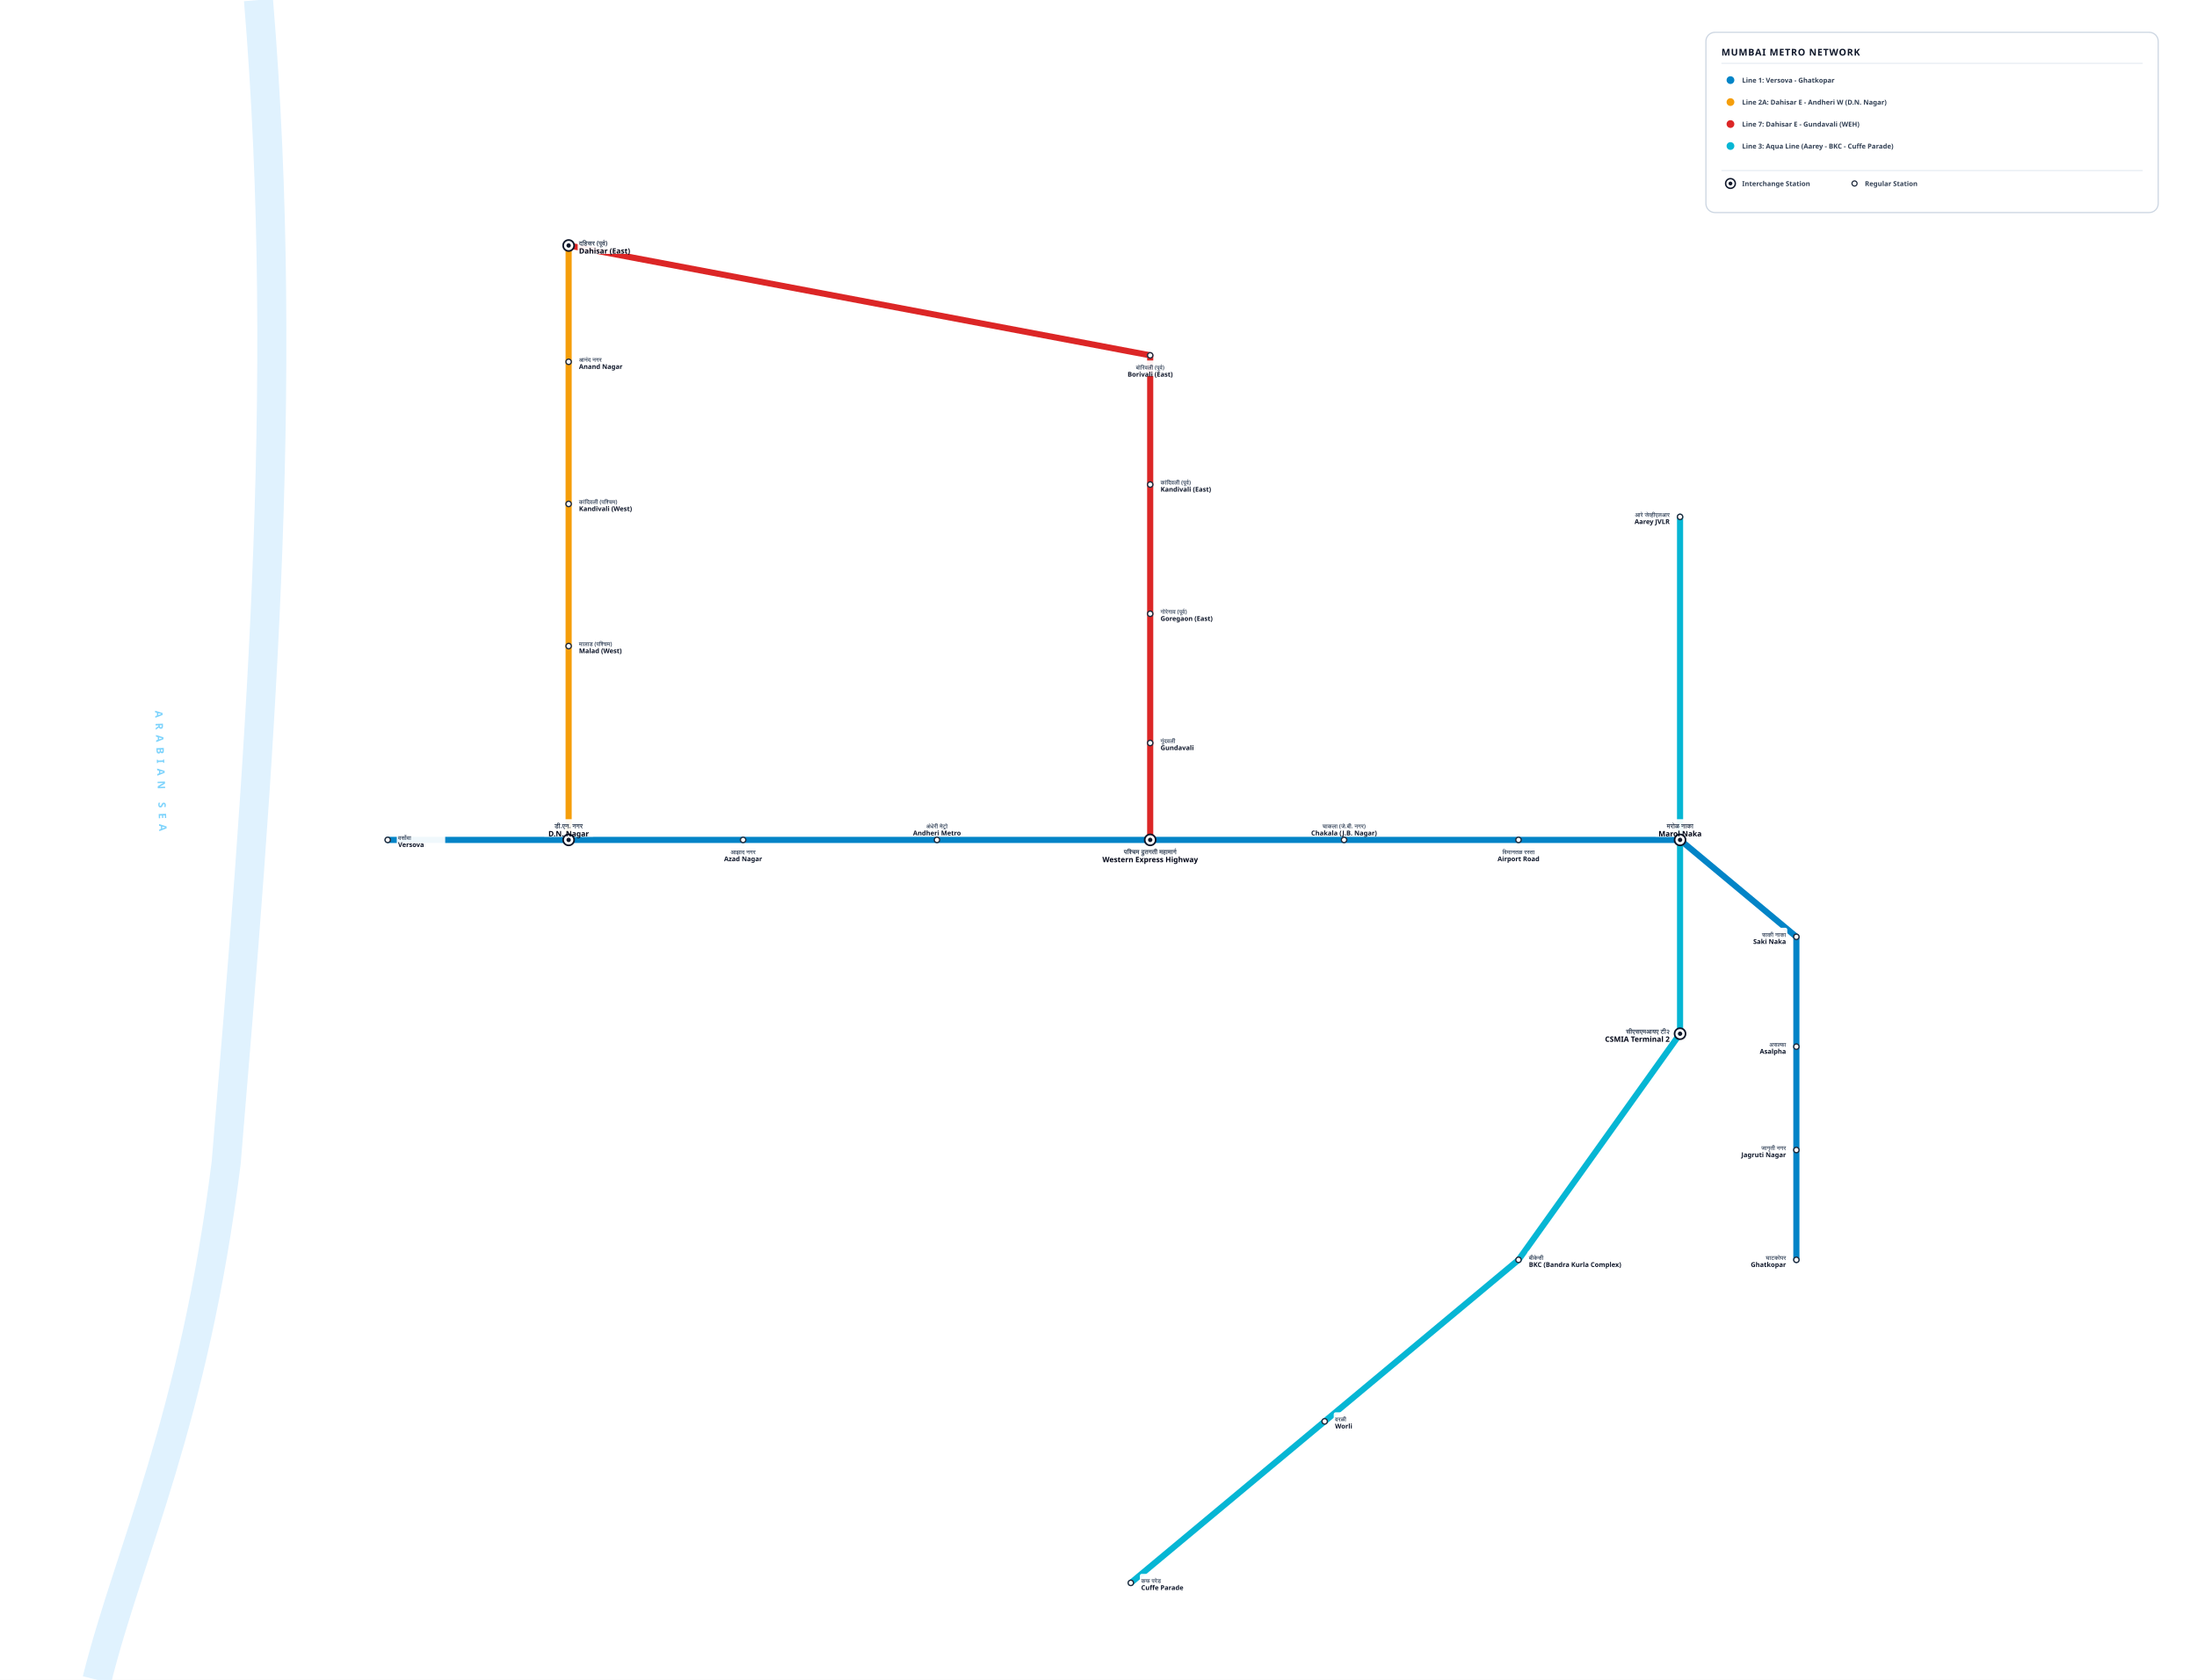
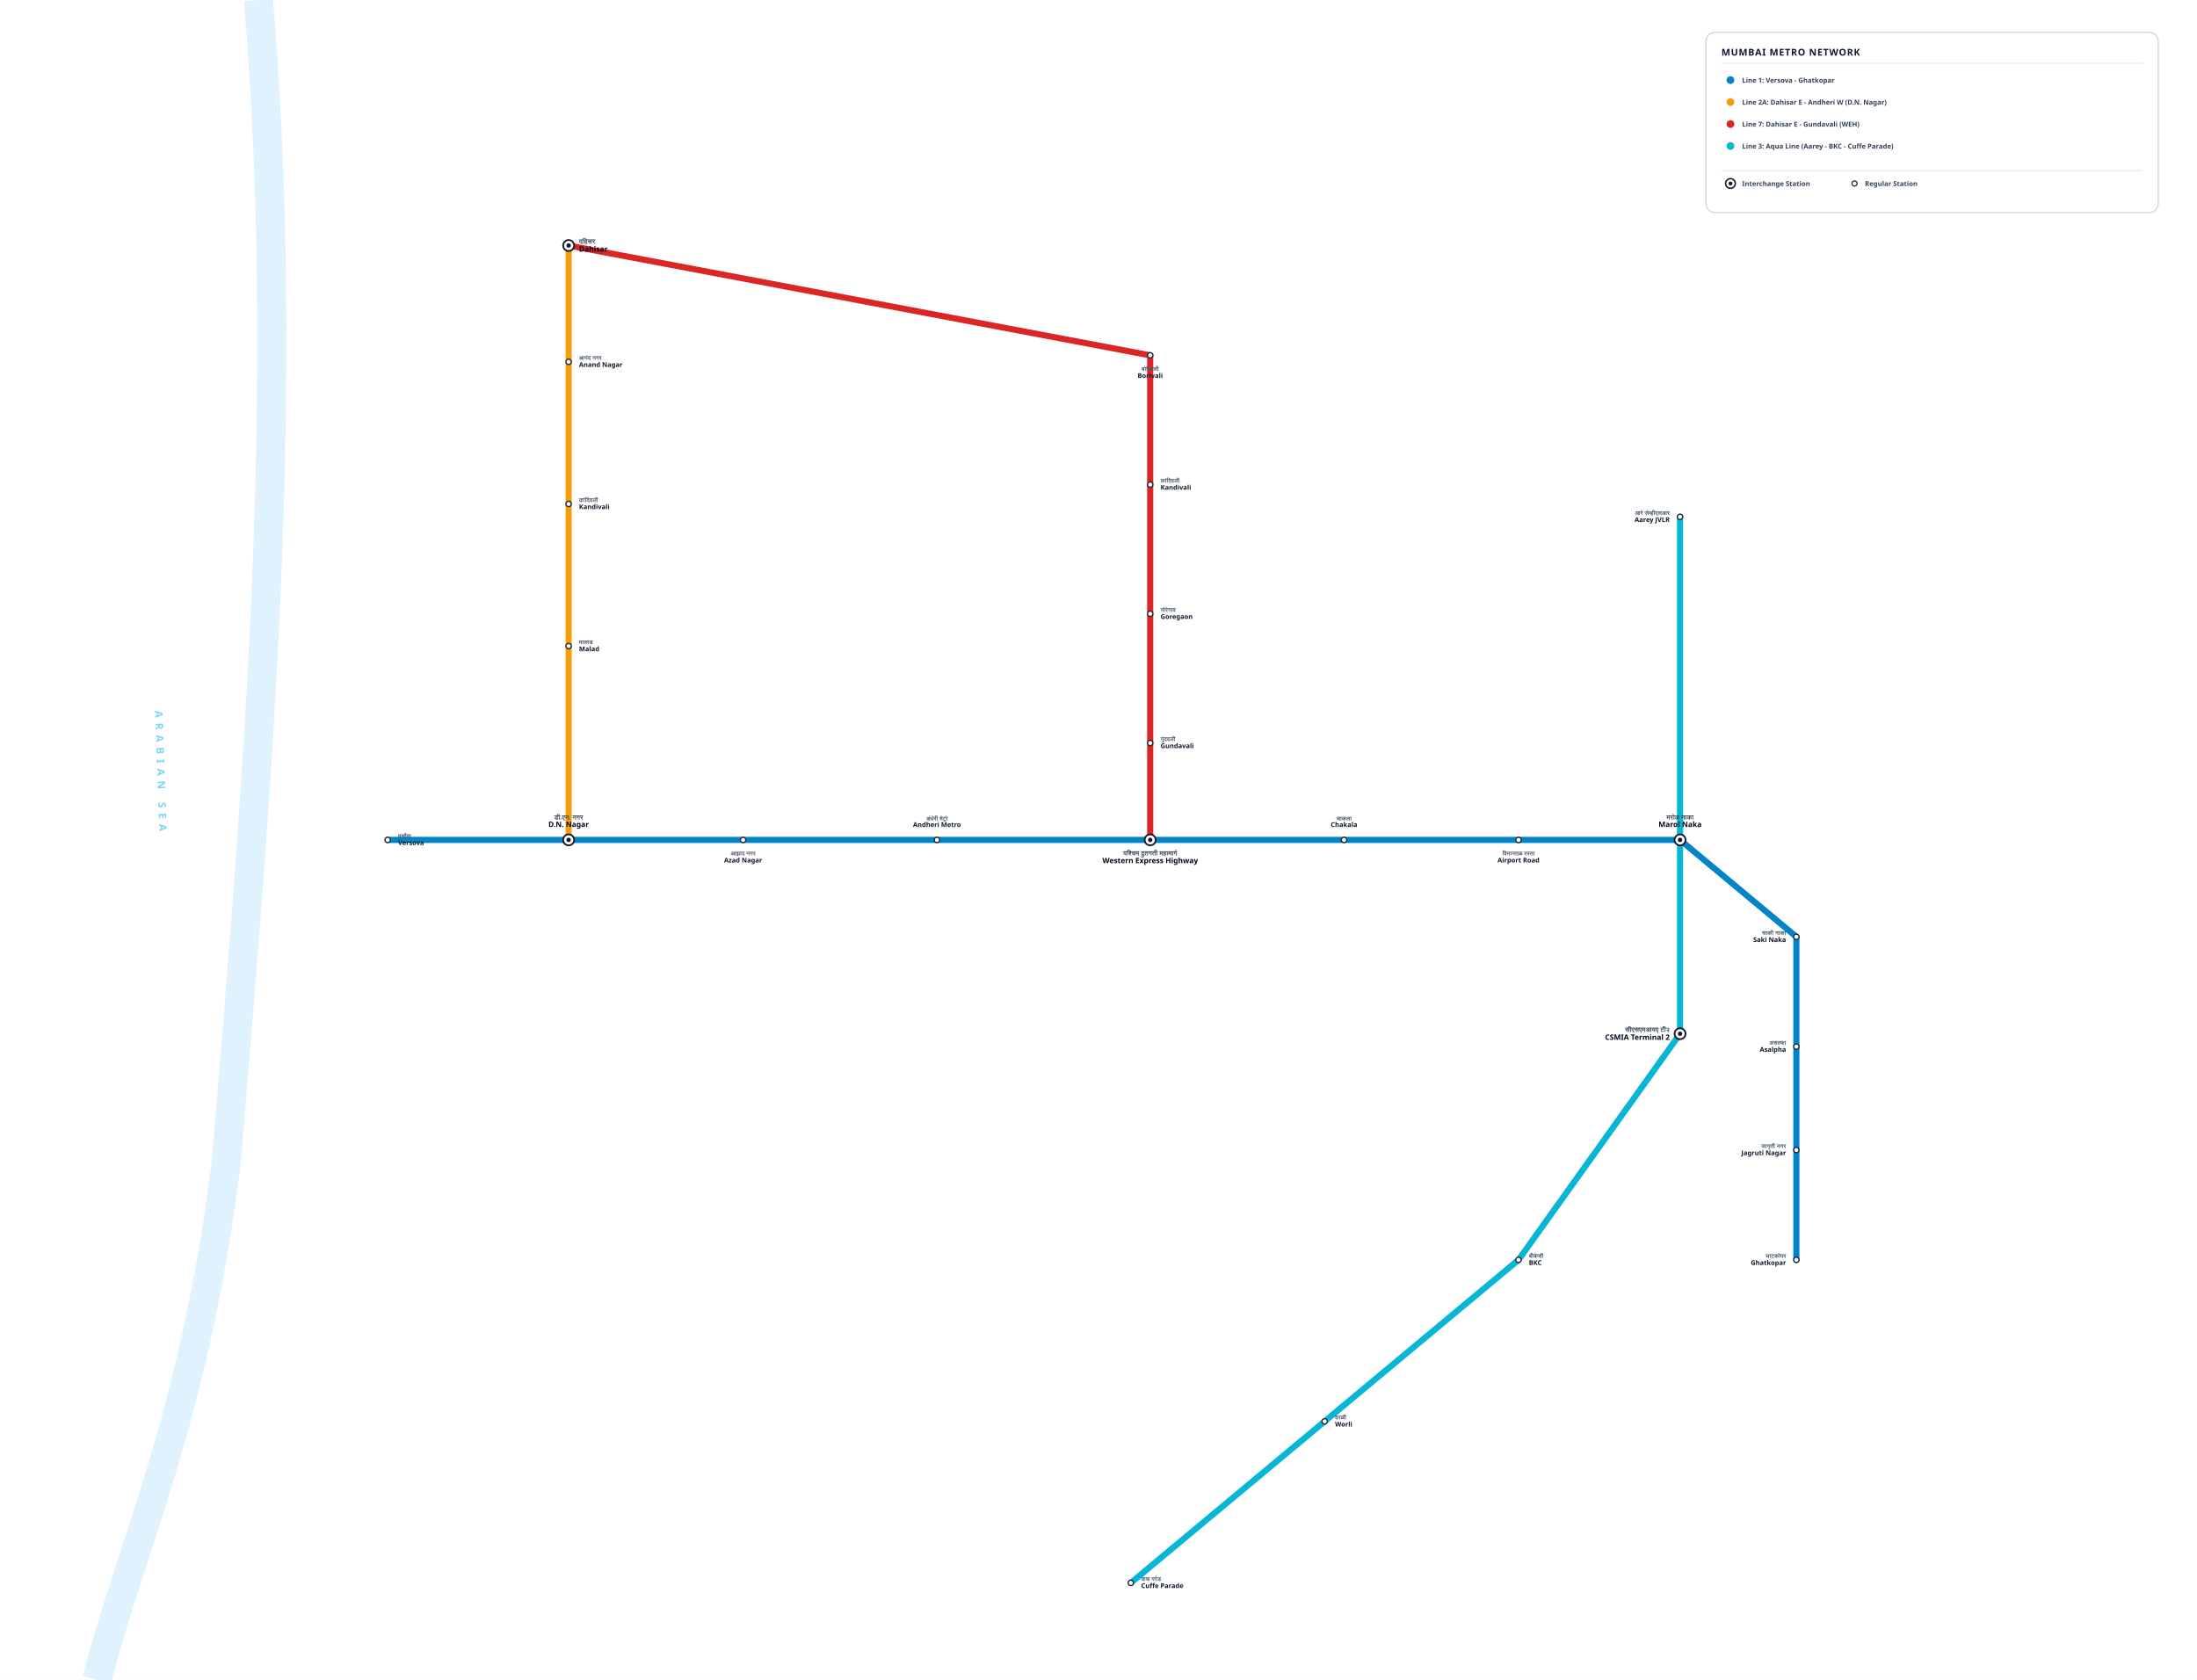
<svg xmlns="http://www.w3.org/2000/svg" viewBox="0 0 3400 2600" width="100%" height="100%">
  <rect width="3400" height="2600" fill="#FFFFFF" />
  <path d="M 400 0 C 450 600, 400 1200, 350 1800 C 300 2200, 200 2400, 150 2600" fill="none" stroke="#E0F2FE" stroke-width="45" />
  <text x="240" y="1100" font-family="sans-serif" font-size="16" font-weight="800" fill="#7DD3FC" letter-spacing="8" transform="rotate(88 240 1100)">ARABIAN SEA</text>
  <g stroke-linecap="round" stroke-linejoin="round">
    <path d="M 600 1300 L 880 1300 L 1150 1300 L 1450 1300 L 1780 1300 L 2080 1300 L 2350 1300 L 2600 1300 L 2780 1450 L 2780 1620 L 2780 1780 L 2780 1950" fill="none" stroke="#0284C7" stroke-width="9.5" />
    <path d="M 880 380 L 880 560 L 880 780 L 880 1000 L 880 1300" fill="none" stroke="#F59E0B" stroke-width="9.5" />
    <path d="M 880 380 L 1780 550 L 1780 750 L 1780 950 L 1780 1150 L 1780 1300" fill="none" stroke="#DC2626" stroke-width="9.5" />
    <path d="M 2600 800 L 2600 1300 L 2600 1600 L 2350 1950 L 2050 2200 L 1750 2450" fill="none" stroke="#06B6D4" stroke-width="9.5" />
  </g>
  <g id="stations-layer">
-     <rect x="894.0" y="366.0" width="106.4" height="27.0" rx="3" ry="3" fill="#FFFFFF" fill-opacity="0.94" />
    <circle cx="880" cy="380" r="8.5" fill="#FFFFFF" stroke="#0F172A" stroke-width="2.6" />
    <circle cx="880" cy="380" r="3.4" fill="#0F172A" />
    <g>
-       <text x="896.0" y="380.0" text-anchor="start" font-family="sans-serif" font-size="9.8" font-weight="bold" fill="#334155">दहिसर (पूर्व)</text>
-       <text x="896.0" y="392.5" text-anchor="start" font-family="sans-serif" font-size="11.5" font-weight="900" fill="#020617">Dahisar (East)</text>
+       <text x="896.0" y="377.0" text-anchor="start" font-family="sans-serif" font-size="10" font-weight="bold" fill="#334155">दहिसर</text>
+       <text x="896.0" y="389.5" text-anchor="start" font-family="sans-serif" font-size="11.5" font-weight="900" fill="#020617">Dahisar</text>
    </g>
-     <rect x="1723.5" y="558.0" width="113.0" height="24.0" rx="3" ry="3" fill="#FFFFFF" fill-opacity="0.94" />
    <circle cx="1780" cy="550" r="4.2" fill="#FFFFFF" stroke="#1E293B" stroke-width="2" />
    <g>
-       <text x="1780.0" y="572.0" text-anchor="middle" font-family="sans-serif" font-size="8.8" font-weight="600" fill="#475569">बोरिवली (पूर्व)</text>
-       <text x="1780.0" y="583.0" text-anchor="middle" font-family="sans-serif" font-size="10.2" font-weight="bold" fill="#0F172A">Borivali (East)</text>
+       <text x="1780.0" y="574.0" text-anchor="middle" font-family="sans-serif" font-size="8.8" font-weight="600" fill="#475569">बोरिवली</text>
+       <text x="1780.0" y="585.0" text-anchor="middle" font-family="sans-serif" font-size="10.2" font-weight="bold" fill="#0F172A">Borivali</text>
    </g>
-     <rect x="894.0" y="546.0" width="86.6" height="24.0" rx="3" ry="3" fill="#FFFFFF" fill-opacity="0.94" />
    <circle cx="880" cy="560" r="4.2" fill="#FFFFFF" stroke="#1E293B" stroke-width="2" />
    <g>
-       <text x="896.0" y="560.0" text-anchor="start" font-family="sans-serif" font-size="8.8" font-weight="600" fill="#475569">आनंद नगर</text>
-       <text x="896.0" y="571.0" text-anchor="start" font-family="sans-serif" font-size="10.2" font-weight="bold" fill="#0F172A">Anand Nagar</text>
+       <text x="896.0" y="557.0" text-anchor="start" font-family="sans-serif" font-size="8.8" font-weight="600" fill="#475569">आनंद नगर</text>
+       <text x="896.0" y="568.0" text-anchor="start" font-family="sans-serif" font-size="10.2" font-weight="bold" fill="#0F172A">Anand Nagar</text>
    </g>
-     <rect x="1794.0" y="736.0" width="119.6" height="24.0" rx="3" ry="3" fill="#FFFFFF" fill-opacity="0.94" />
    <circle cx="1780" cy="750" r="4.2" fill="#FFFFFF" stroke="#1E293B" stroke-width="2" />
    <g>
-       <text x="1796.0" y="750.0" text-anchor="start" font-family="sans-serif" font-size="8.8" font-weight="600" fill="#475569">कांदिवली (पूर्व)</text>
-       <text x="1796.0" y="761.0" text-anchor="start" font-family="sans-serif" font-size="10.2" font-weight="bold" fill="#0F172A">Kandivali (East)</text>
+       <text x="1796.0" y="747.0" text-anchor="start" font-family="sans-serif" font-size="8.8" font-weight="600" fill="#475569">कांदिवली</text>
+       <text x="1796.0" y="758.0" text-anchor="start" font-family="sans-serif" font-size="10.2" font-weight="bold" fill="#0F172A">Kandivali</text>
    </g>
-     <rect x="894.0" y="766.0" width="126.2" height="24.0" rx="3" ry="3" fill="#FFFFFF" fill-opacity="0.94" />
    <circle cx="880" cy="780" r="4.2" fill="#FFFFFF" stroke="#1E293B" stroke-width="2" />
    <g>
-       <text x="896.0" y="780.0" text-anchor="start" font-family="sans-serif" font-size="8.8" font-weight="600" fill="#475569">कांदिवली (पश्चिम)</text>
-       <text x="896.0" y="791.0" text-anchor="start" font-family="sans-serif" font-size="10.2" font-weight="bold" fill="#0F172A">Kandivali (West)</text>
+       <text x="896.0" y="777.0" text-anchor="start" font-family="sans-serif" font-size="8.8" font-weight="600" fill="#475569">कांदिवली</text>
+       <text x="896.0" y="788.0" text-anchor="start" font-family="sans-serif" font-size="10.2" font-weight="bold" fill="#0F172A">Kandivali</text>
    </g>
-     <rect x="2479.6" y="786.0" width="106.4" height="24.0" rx="3" ry="3" fill="#FFFFFF" fill-opacity="0.94" />
    <circle cx="2600" cy="800" r="4.2" fill="#FFFFFF" stroke="#1E293B" stroke-width="2" />
    <g>
-       <text x="2584.0" y="800.0" text-anchor="end" font-family="sans-serif" font-size="8.8" font-weight="600" fill="#475569">आरे जेव्हीएलआर</text>
-       <text x="2584.0" y="811.0" text-anchor="end" font-family="sans-serif" font-size="10.2" font-weight="bold" fill="#0F172A">Aarey JVLR</text>
+       <text x="2584.0" y="797.0" text-anchor="end" font-family="sans-serif" font-size="8.8" font-weight="600" fill="#475569">आरे जेव्हीएलआर</text>
+       <text x="2584.0" y="808.0" text-anchor="end" font-family="sans-serif" font-size="10.2" font-weight="bold" fill="#0F172A">Aarey JVLR</text>
    </g>
-     <rect x="1794.0" y="936.0" width="113.0" height="24.0" rx="3" ry="3" fill="#FFFFFF" fill-opacity="0.94" />
    <circle cx="1780" cy="950" r="4.2" fill="#FFFFFF" stroke="#1E293B" stroke-width="2" />
    <g>
-       <text x="1796.0" y="950.0" text-anchor="start" font-family="sans-serif" font-size="8.8" font-weight="600" fill="#475569">गोरेगाव (पूर्व)</text>
-       <text x="1796.0" y="961.0" text-anchor="start" font-family="sans-serif" font-size="10.2" font-weight="bold" fill="#0F172A">Goregaon (East)</text>
+       <text x="1796.0" y="947.0" text-anchor="start" font-family="sans-serif" font-size="8.8" font-weight="600" fill="#475569">गोरेगाव</text>
+       <text x="1796.0" y="958.0" text-anchor="start" font-family="sans-serif" font-size="10.2" font-weight="bold" fill="#0F172A">Goregaon</text>
    </g>
-     <rect x="894.0" y="986.0" width="106.4" height="24.0" rx="3" ry="3" fill="#FFFFFF" fill-opacity="0.94" />
    <circle cx="880" cy="1000" r="4.2" fill="#FFFFFF" stroke="#1E293B" stroke-width="2" />
    <g>
-       <text x="896.0" y="1000.0" text-anchor="start" font-family="sans-serif" font-size="8.8" font-weight="600" fill="#475569">मालाड (पश्चिम)</text>
-       <text x="896.0" y="1011.0" text-anchor="start" font-family="sans-serif" font-size="10.2" font-weight="bold" fill="#0F172A">Malad (West)</text>
+       <text x="896.0" y="997.0" text-anchor="start" font-family="sans-serif" font-size="8.8" font-weight="600" fill="#475569">मालाड</text>
+       <text x="896.0" y="1008.0" text-anchor="start" font-family="sans-serif" font-size="10.2" font-weight="bold" fill="#0F172A">Malad</text>
    </g>
-     <rect x="1794.0" y="1136.0" width="75.0" height="24.0" rx="3" ry="3" fill="#FFFFFF" fill-opacity="0.94" />
    <circle cx="1780" cy="1150" r="4.2" fill="#FFFFFF" stroke="#1E293B" stroke-width="2" />
    <g>
-       <text x="1796.0" y="1150.0" text-anchor="start" font-family="sans-serif" font-size="8.8" font-weight="600" fill="#475569">गुंदवली</text>
-       <text x="1796.0" y="1161.0" text-anchor="start" font-family="sans-serif" font-size="10.2" font-weight="bold" fill="#0F172A">Gundavali</text>
+       <text x="1796.0" y="1147.0" text-anchor="start" font-family="sans-serif" font-size="8.8" font-weight="600" fill="#475569">गुंदवली</text>
+       <text x="1796.0" y="1158.0" text-anchor="start" font-family="sans-serif" font-size="10.2" font-weight="bold" fill="#0F172A">Gundavali</text>
    </g>
-     <rect x="614.0" y="1286.0" width="75.0" height="24.0" rx="3" ry="3" fill="#FFFFFF" fill-opacity="0.94" />
    <circle cx="600" cy="1300" r="4.2" fill="#FFFFFF" stroke="#1E293B" stroke-width="2" />
    <g>
-       <text x="616.0" y="1300.0" text-anchor="start" font-family="sans-serif" font-size="8.8" font-weight="600" fill="#475569">वर्सोवा</text>
-       <text x="616.0" y="1311.0" text-anchor="start" font-family="sans-serif" font-size="10.2" font-weight="bold" fill="#0F172A">Versova</text>
+       <text x="616.0" y="1297.0" text-anchor="start" font-family="sans-serif" font-size="8.8" font-weight="600" fill="#475569">वर्सोवा</text>
+       <text x="616.0" y="1308.0" text-anchor="start" font-family="sans-serif" font-size="10.2" font-weight="bold" fill="#0F172A">Versova</text>
    </g>
-     <rect x="840.0" y="1268.0" width="80.0" height="27.0" rx="3" ry="3" fill="#FFFFFF" fill-opacity="0.94" />
    <circle cx="880" cy="1300" r="8.5" fill="#FFFFFF" stroke="#0F172A" stroke-width="2.6" />
    <circle cx="880" cy="1300" r="3.4" fill="#0F172A" />
    <g>
-       <text x="880.0" y="1282.0" text-anchor="middle" font-family="sans-serif" font-size="9.8" font-weight="bold" fill="#334155">डी.एन. नगर</text>
-       <text x="880.0" y="1294.5" text-anchor="middle" font-family="sans-serif" font-size="11.5" font-weight="900" fill="#020617">D.N. Nagar</text>
+       <text x="880.0" y="1268.5" text-anchor="middle" font-family="sans-serif" font-size="10" font-weight="bold" fill="#334155">डी.एन. नगर</text>
+       <text x="880.0" y="1280.0" text-anchor="middle" font-family="sans-serif" font-size="11.5" font-weight="900" fill="#020617">D.N. Nagar</text>
    </g>
-     <rect x="1110.0" y="1308.0" width="80.0" height="24.0" rx="3" ry="3" fill="#FFFFFF" fill-opacity="0.94" />
    <circle cx="1150" cy="1300" r="4.2" fill="#FFFFFF" stroke="#1E293B" stroke-width="2" />
    <g>
-       <text x="1150.0" y="1322.0" text-anchor="middle" font-family="sans-serif" font-size="8.8" font-weight="600" fill="#475569">आझाद नगर</text>
-       <text x="1150.0" y="1333.0" text-anchor="middle" font-family="sans-serif" font-size="10.2" font-weight="bold" fill="#0F172A">Azad Nagar</text>
+       <text x="1150.0" y="1324.0" text-anchor="middle" font-family="sans-serif" font-size="8.8" font-weight="600" fill="#475569">आझाद नगर</text>
+       <text x="1150.0" y="1335.0" text-anchor="middle" font-family="sans-serif" font-size="10.2" font-weight="bold" fill="#0F172A">Azad Nagar</text>
    </g>
-     <rect x="1400.1" y="1268.0" width="99.8" height="24.0" rx="3" ry="3" fill="#FFFFFF" fill-opacity="0.94" />
    <circle cx="1450" cy="1300" r="4.2" fill="#FFFFFF" stroke="#1E293B" stroke-width="2" />
    <g>
-       <text x="1450.0" y="1282.0" text-anchor="middle" font-family="sans-serif" font-size="8.8" font-weight="600" fill="#475569">अंधेरी मेट्रो</text>
-       <text x="1450.0" y="1293.0" text-anchor="middle" font-family="sans-serif" font-size="10.2" font-weight="bold" fill="#0F172A">Andheri Metro</text>
+       <text x="1450.0" y="1270.0" text-anchor="middle" font-family="sans-serif" font-size="8.8" font-weight="600" fill="#475569">अंधेरी मेट्रो</text>
+       <text x="1450.0" y="1280.0" text-anchor="middle" font-family="sans-serif" font-size="10.2" font-weight="bold" fill="#0F172A">Andheri Metro</text>
    </g>
-     <rect x="1693.8" y="1308.0" width="172.4" height="27.0" rx="3" ry="3" fill="#FFFFFF" fill-opacity="0.94" />
    <circle cx="1780" cy="1300" r="8.5" fill="#FFFFFF" stroke="#0F172A" stroke-width="2.6" />
    <circle cx="1780" cy="1300" r="3.4" fill="#0F172A" />
    <g>
-       <text x="1780.0" y="1322.0" text-anchor="middle" font-family="sans-serif" font-size="9.8" font-weight="bold" fill="#334155">पश्चिम द्रुतगती महामार्ग</text>
-       <text x="1780.0" y="1334.5" text-anchor="middle" font-family="sans-serif" font-size="11.5" font-weight="900" fill="#020617">Western Express Highway</text>
+       <text x="1780.0" y="1324.0" text-anchor="middle" font-family="sans-serif" font-size="10" font-weight="bold" fill="#334155">पश्चिम द्रुतगती महामार्ग</text>
+       <text x="1780.0" y="1336.0" text-anchor="middle" font-family="sans-serif" font-size="11.5" font-weight="900" fill="#020617">Western Express Highway</text>
    </g>
-     <rect x="2007.0" y="1268.0" width="146.0" height="24.0" rx="3" ry="3" fill="#FFFFFF" fill-opacity="0.94" />
    <circle cx="2080" cy="1300" r="4.2" fill="#FFFFFF" stroke="#1E293B" stroke-width="2" />
    <g>
-       <text x="2080.0" y="1282.0" text-anchor="middle" font-family="sans-serif" font-size="8.8" font-weight="600" fill="#475569">चाकला (जे.बी. नगर)</text>
-       <text x="2080.0" y="1293.0" text-anchor="middle" font-family="sans-serif" font-size="10.2" font-weight="bold" fill="#0F172A">Chakala (J.B. Nagar)</text>
+       <text x="2080.0" y="1270.0" text-anchor="middle" font-family="sans-serif" font-size="8.8" font-weight="600" fill="#475569">चाकला</text>
+       <text x="2080.0" y="1280.0" text-anchor="middle" font-family="sans-serif" font-size="10.2" font-weight="bold" fill="#0F172A">Chakala</text>
    </g>
-     <rect x="2300.1" y="1308.0" width="99.8" height="24.0" rx="3" ry="3" fill="#FFFFFF" fill-opacity="0.94" />
    <circle cx="2350" cy="1300" r="4.2" fill="#FFFFFF" stroke="#1E293B" stroke-width="2" />
    <g>
-       <text x="2350.0" y="1322.0" text-anchor="middle" font-family="sans-serif" font-size="8.8" font-weight="600" fill="#475569">विमानतळ रस्ता</text>
-       <text x="2350.0" y="1333.0" text-anchor="middle" font-family="sans-serif" font-size="10.2" font-weight="bold" fill="#0F172A">Airport Road</text>
+       <text x="2350.0" y="1324.0" text-anchor="middle" font-family="sans-serif" font-size="8.8" font-weight="600" fill="#475569">विमानतळ रस्ता</text>
+       <text x="2350.0" y="1335.0" text-anchor="middle" font-family="sans-serif" font-size="10.2" font-weight="bold" fill="#0F172A">Airport Road</text>
    </g>
-     <rect x="2560.0" y="1268.0" width="80.0" height="27.0" rx="3" ry="3" fill="#FFFFFF" fill-opacity="0.94" />
    <circle cx="2600" cy="1300" r="8.5" fill="#FFFFFF" stroke="#0F172A" stroke-width="2.6" />
    <circle cx="2600" cy="1300" r="3.4" fill="#0F172A" />
    <g>
-       <text x="2600.0" y="1282.0" text-anchor="middle" font-family="sans-serif" font-size="9.8" font-weight="bold" fill="#334155">मरोळ नाका</text>
-       <text x="2600.0" y="1294.5" text-anchor="middle" font-family="sans-serif" font-size="11.5" font-weight="900" fill="#020617">Marol Naka</text>
+       <text x="2600.0" y="1268.5" text-anchor="middle" font-family="sans-serif" font-size="10" font-weight="bold" fill="#334155">मरोळ नाका</text>
+       <text x="2600.0" y="1280.0" text-anchor="middle" font-family="sans-serif" font-size="11.5" font-weight="900" fill="#020617">Marol Naka</text>
    </g>
-     <rect x="2691.0" y="1436.0" width="75.0" height="24.0" rx="3" ry="3" fill="#FFFFFF" fill-opacity="0.94" />
    <circle cx="2780" cy="1450" r="4.2" fill="#FFFFFF" stroke="#1E293B" stroke-width="2" />
    <g>
-       <text x="2764.0" y="1450.0" text-anchor="end" font-family="sans-serif" font-size="8.8" font-weight="600" fill="#475569">साकी नाका</text>
-       <text x="2764.0" y="1461.0" text-anchor="end" font-family="sans-serif" font-size="10.2" font-weight="bold" fill="#0F172A">Saki Naka</text>
+       <text x="2764.0" y="1447.0" text-anchor="end" font-family="sans-serif" font-size="8.8" font-weight="600" fill="#475569">साकी नाका</text>
+       <text x="2764.0" y="1458.0" text-anchor="end" font-family="sans-serif" font-size="10.2" font-weight="bold" fill="#0F172A">Saki Naka</text>
    </g>
-     <rect x="2466.4" y="1586.0" width="119.6" height="27.0" rx="3" ry="3" fill="#FFFFFF" fill-opacity="0.94" />
    <circle cx="2600" cy="1600" r="8.5" fill="#FFFFFF" stroke="#0F172A" stroke-width="2.6" />
    <circle cx="2600" cy="1600" r="3.4" fill="#0F172A" />
    <g>
-       <text x="2584.0" y="1600.0" text-anchor="end" font-family="sans-serif" font-size="9.8" font-weight="bold" fill="#334155">सीएसएमआयए टी२</text>
-       <text x="2584.0" y="1612.5" text-anchor="end" font-family="sans-serif" font-size="11.5" font-weight="900" fill="#020617">CSMIA Terminal 2</text>
+       <text x="2584.0" y="1597.0" text-anchor="end" font-family="sans-serif" font-size="10" font-weight="bold" fill="#334155">सीएसएमआयए टी२</text>
+       <text x="2584.0" y="1609.5" text-anchor="end" font-family="sans-serif" font-size="11.5" font-weight="900" fill="#020617">CSMIA Terminal 2</text>
    </g>
-     <rect x="2691.0" y="1606.0" width="75.0" height="24.0" rx="3" ry="3" fill="#FFFFFF" fill-opacity="0.94" />
    <circle cx="2780" cy="1620" r="4.2" fill="#FFFFFF" stroke="#1E293B" stroke-width="2" />
    <g>
-       <text x="2764.0" y="1620.0" text-anchor="end" font-family="sans-serif" font-size="8.8" font-weight="600" fill="#475569">असल्फा</text>
-       <text x="2764.0" y="1631.0" text-anchor="end" font-family="sans-serif" font-size="10.2" font-weight="bold" fill="#0F172A">Asalpha</text>
+       <text x="2764.0" y="1617.0" text-anchor="end" font-family="sans-serif" font-size="8.8" font-weight="600" fill="#475569">असल्फा</text>
+       <text x="2764.0" y="1628.0" text-anchor="end" font-family="sans-serif" font-size="10.2" font-weight="bold" fill="#0F172A">Asalpha</text>
    </g>
-     <rect x="2666.2" y="1766.0" width="99.8" height="24.0" rx="3" ry="3" fill="#FFFFFF" fill-opacity="0.94" />
    <circle cx="2780" cy="1780" r="4.2" fill="#FFFFFF" stroke="#1E293B" stroke-width="2" />
    <g>
-       <text x="2764.0" y="1780.0" text-anchor="end" font-family="sans-serif" font-size="8.8" font-weight="600" fill="#475569">जागृती नगर</text>
-       <text x="2764.0" y="1791.0" text-anchor="end" font-family="sans-serif" font-size="10.2" font-weight="bold" fill="#0F172A">Jagruti Nagar</text>
+       <text x="2764.0" y="1777.0" text-anchor="end" font-family="sans-serif" font-size="8.8" font-weight="600" fill="#475569">जागृती नगर</text>
+       <text x="2764.0" y="1788.0" text-anchor="end" font-family="sans-serif" font-size="10.2" font-weight="bold" fill="#0F172A">Jagruti Nagar</text>
    </g>
-     <rect x="2364.0" y="1936.0" width="185.6" height="24.0" rx="3" ry="3" fill="#FFFFFF" fill-opacity="0.94" />
    <circle cx="2350" cy="1950" r="4.2" fill="#FFFFFF" stroke="#1E293B" stroke-width="2" />
    <g>
-       <text x="2366.0" y="1950.0" text-anchor="start" font-family="sans-serif" font-size="8.8" font-weight="600" fill="#475569">बीकेसी</text>
-       <text x="2366.0" y="1961.0" text-anchor="start" font-family="sans-serif" font-size="10.2" font-weight="bold" fill="#0F172A">BKC (Bandra Kurla Complex)</text>
+       <text x="2366.0" y="1947.0" text-anchor="start" font-family="sans-serif" font-size="8.8" font-weight="600" fill="#475569">बीकेसी</text>
+       <text x="2366.0" y="1958.0" text-anchor="start" font-family="sans-serif" font-size="10.2" font-weight="bold" fill="#0F172A">BKC</text>
    </g>
-     <rect x="2691.0" y="1936.0" width="75.0" height="24.0" rx="3" ry="3" fill="#FFFFFF" fill-opacity="0.94" />
    <circle cx="2780" cy="1950" r="4.2" fill="#FFFFFF" stroke="#1E293B" stroke-width="2" />
    <g>
-       <text x="2764.0" y="1950.0" text-anchor="end" font-family="sans-serif" font-size="8.8" font-weight="600" fill="#475569">घाटकोपर</text>
-       <text x="2764.0" y="1961.0" text-anchor="end" font-family="sans-serif" font-size="10.2" font-weight="bold" fill="#0F172A">Ghatkopar</text>
+       <text x="2764.0" y="1947.0" text-anchor="end" font-family="sans-serif" font-size="8.8" font-weight="600" fill="#475569">घाटकोपर</text>
+       <text x="2764.0" y="1958.0" text-anchor="end" font-family="sans-serif" font-size="10.2" font-weight="bold" fill="#0F172A">Ghatkopar</text>
    </g>
-     <rect x="2064.0" y="2186.0" width="75.0" height="24.0" rx="3" ry="3" fill="#FFFFFF" fill-opacity="0.94" />
    <circle cx="2050" cy="2200" r="4.2" fill="#FFFFFF" stroke="#1E293B" stroke-width="2" />
    <g>
-       <text x="2066.0" y="2200.0" text-anchor="start" font-family="sans-serif" font-size="8.8" font-weight="600" fill="#475569">वरळी</text>
-       <text x="2066.0" y="2211.0" text-anchor="start" font-family="sans-serif" font-size="10.2" font-weight="bold" fill="#0F172A">Worli</text>
+       <text x="2066.0" y="2197.0" text-anchor="start" font-family="sans-serif" font-size="8.8" font-weight="600" fill="#475569">वरळी</text>
+       <text x="2066.0" y="2208.0" text-anchor="start" font-family="sans-serif" font-size="10.2" font-weight="bold" fill="#0F172A">Worli</text>
    </g>
-     <rect x="1764.0" y="2436.0" width="93.2" height="24.0" rx="3" ry="3" fill="#FFFFFF" fill-opacity="0.94" />
    <circle cx="1750" cy="2450" r="4.2" fill="#FFFFFF" stroke="#1E293B" stroke-width="2" />
    <g>
-       <text x="1766.0" y="2450.0" text-anchor="start" font-family="sans-serif" font-size="8.8" font-weight="600" fill="#475569">कफ परेड</text>
-       <text x="1766.0" y="2461.0" text-anchor="start" font-family="sans-serif" font-size="10.2" font-weight="bold" fill="#0F172A">Cuffe Parade</text>
+       <text x="1766.0" y="2447.0" text-anchor="start" font-family="sans-serif" font-size="8.8" font-weight="600" fill="#475569">कफ परेड</text>
+       <text x="1766.0" y="2458.0" text-anchor="start" font-family="sans-serif" font-size="10.2" font-weight="bold" fill="#0F172A">Cuffe Parade</text>
    </g>
  </g>
  <g transform="translate(2640, 50)">
    <rect width="700" height="279" rx="14" ry="14" fill="#FFFFFF" stroke="#CBD5E1" stroke-width="1.8" />
    <text x="24" y="36" font-family="sans-serif" font-size="14.5" font-weight="bold" fill="#0F172A" letter-spacing="1">MUMBAI METRO NETWORK</text>
    <line x1="24" y1="48" x2="676" y2="48" stroke="#E2E8F0" stroke-width="1.5" />
    <circle cx="38" cy="74" r="6" fill="#0284C7" />
    <text x="56" y="78" font-family="sans-serif" font-size="10.5" font-weight="600" fill="#334155">Line 1: Versova - Ghatkopar</text>
    <circle cx="38" cy="108" r="6" fill="#F59E0B" />
    <text x="56" y="112" font-family="sans-serif" font-size="10.5" font-weight="600" fill="#334155">Line 2A: Dahisar E - Andheri W (D.N. Nagar)</text>
    <circle cx="38" cy="142" r="6" fill="#DC2626" />
    <text x="56" y="146" font-family="sans-serif" font-size="10.5" font-weight="600" fill="#334155">Line 7: Dahisar E - Gundavali (WEH)</text>
    <circle cx="38" cy="176" r="6" fill="#06B6D4" />
    <text x="56" y="180" font-family="sans-serif" font-size="10.5" font-weight="600" fill="#334155">Line 3: Aqua Line (Aarey - BKC - Cuffe Parade)</text>
    <line x1="24" y1="214" x2="676" y2="214" stroke="#E2E8F0" stroke-width="1.5" />
    <circle cx="38" cy="234" r="7.5" fill="#FFFFFF" stroke="#0F172A" stroke-width="2.2" />
    <circle cx="38" cy="234" r="3" fill="#0F172A" />
    <text x="56" y="238" font-family="sans-serif" font-size="10.5" font-weight="600" fill="#334155">Interchange Station</text>
    <circle cx="230" cy="234" r="4" fill="#FFFFFF" stroke="#1E293B" stroke-width="1.8" />
    <text x="246" y="238" font-family="sans-serif" font-size="10.5" font-weight="600" fill="#334155">Regular Station</text>
  </g>
</svg>
